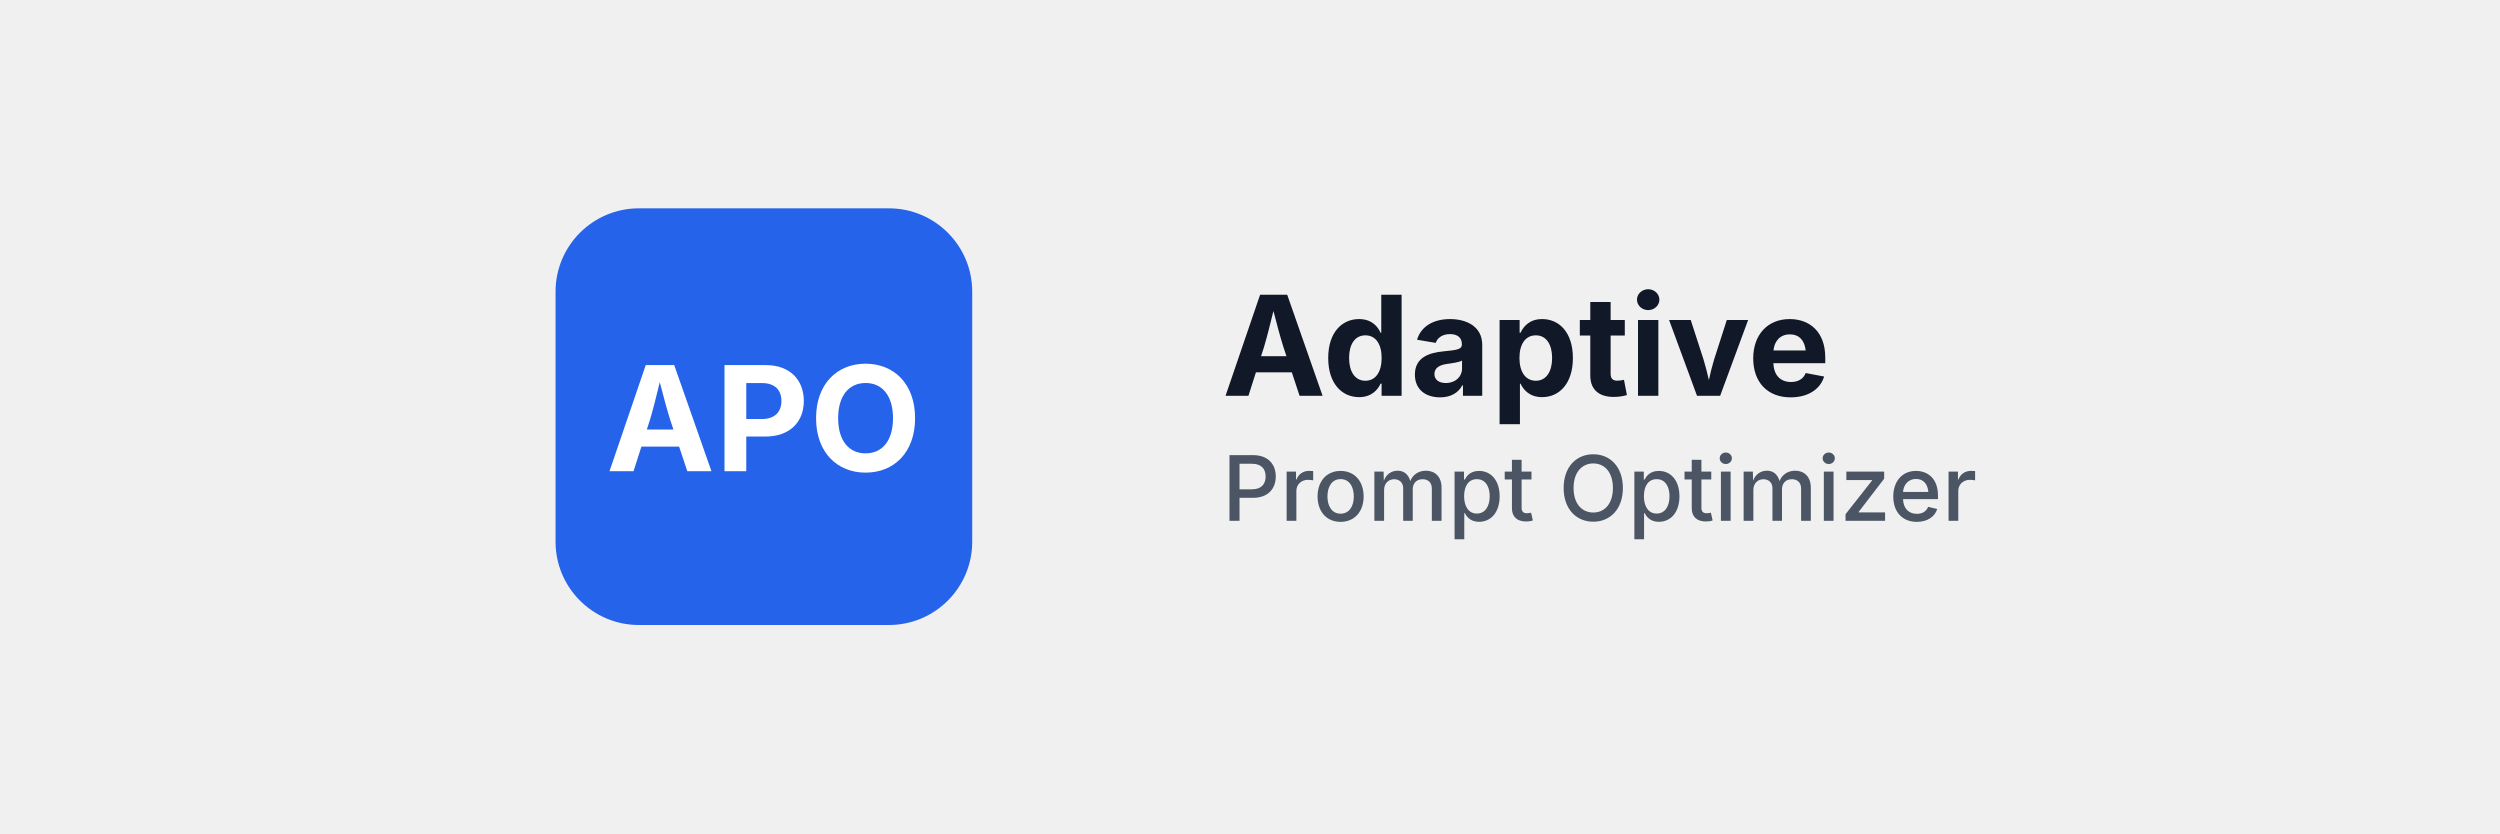
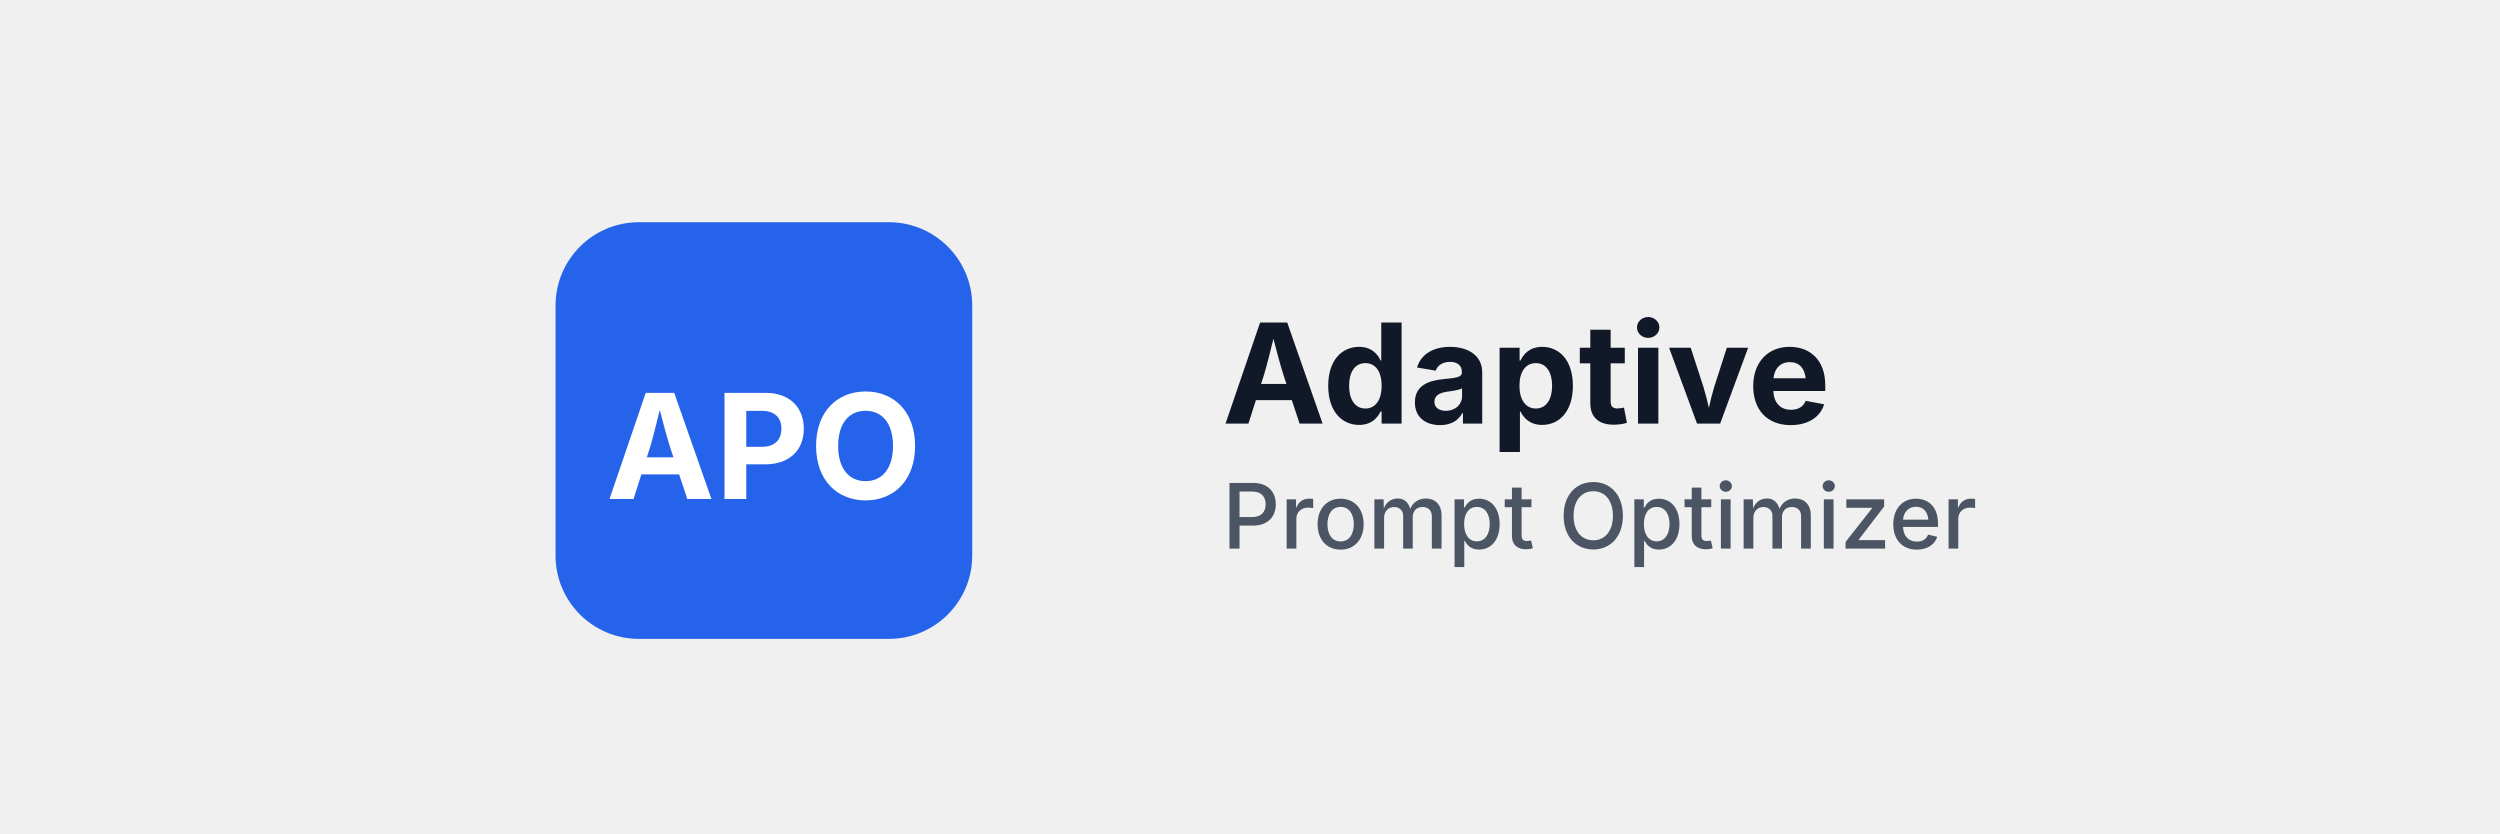
<svg xmlns="http://www.w3.org/2000/svg" width="720" height="240" viewBox="0 0 720 240" fill="none">
  <rect width="720" height="240" fill="none" />
-   <g transform="translate(360,120)" text-rendering="geometricPrecision">
+   <g transform="translate(360,124)" text-rendering="geometricPrecision">
    <rect x="-200" y="-60" width="120" height="120" rx="24" fill="#2563EB" />
-     <text x="-140" y="0" text-anchor="middle" dominant-baseline="middle" font-family="Inter, system-ui, -apple-system, 'Segoe UI', Roboto, Helvetica, Arial, sans-serif" font-weight="700" font-size="42" fill="#FFFFFF">APO</text>
-     <g transform="translate(-8,0)">
+     <text x="-140" y="4" text-anchor="middle" dominant-baseline="middle" font-family="Inter, system-ui, -apple-system, 'Segoe UI', Roboto, Helvetica, Arial, sans-serif" font-weight="700" font-size="42" fill="#FFFFFF">APO</text>
+     <g transform="translate(-8,4)">
      <text x="0" y="-6" font-family="Inter, system-ui, -apple-system, 'Segoe UI', Roboto, Helvetica, Arial, sans-serif" font-weight="700" font-size="40" fill="#111827">Adaptive</text>
      <text x="0" y="30" font-family="Inter, system-ui, -apple-system, 'Segoe UI', Roboto, Helvetica, Arial, sans-serif" font-weight="500" font-size="26" fill="#4B5563">Prompt Optimizer</text>
    </g>
  </g>
</svg>
